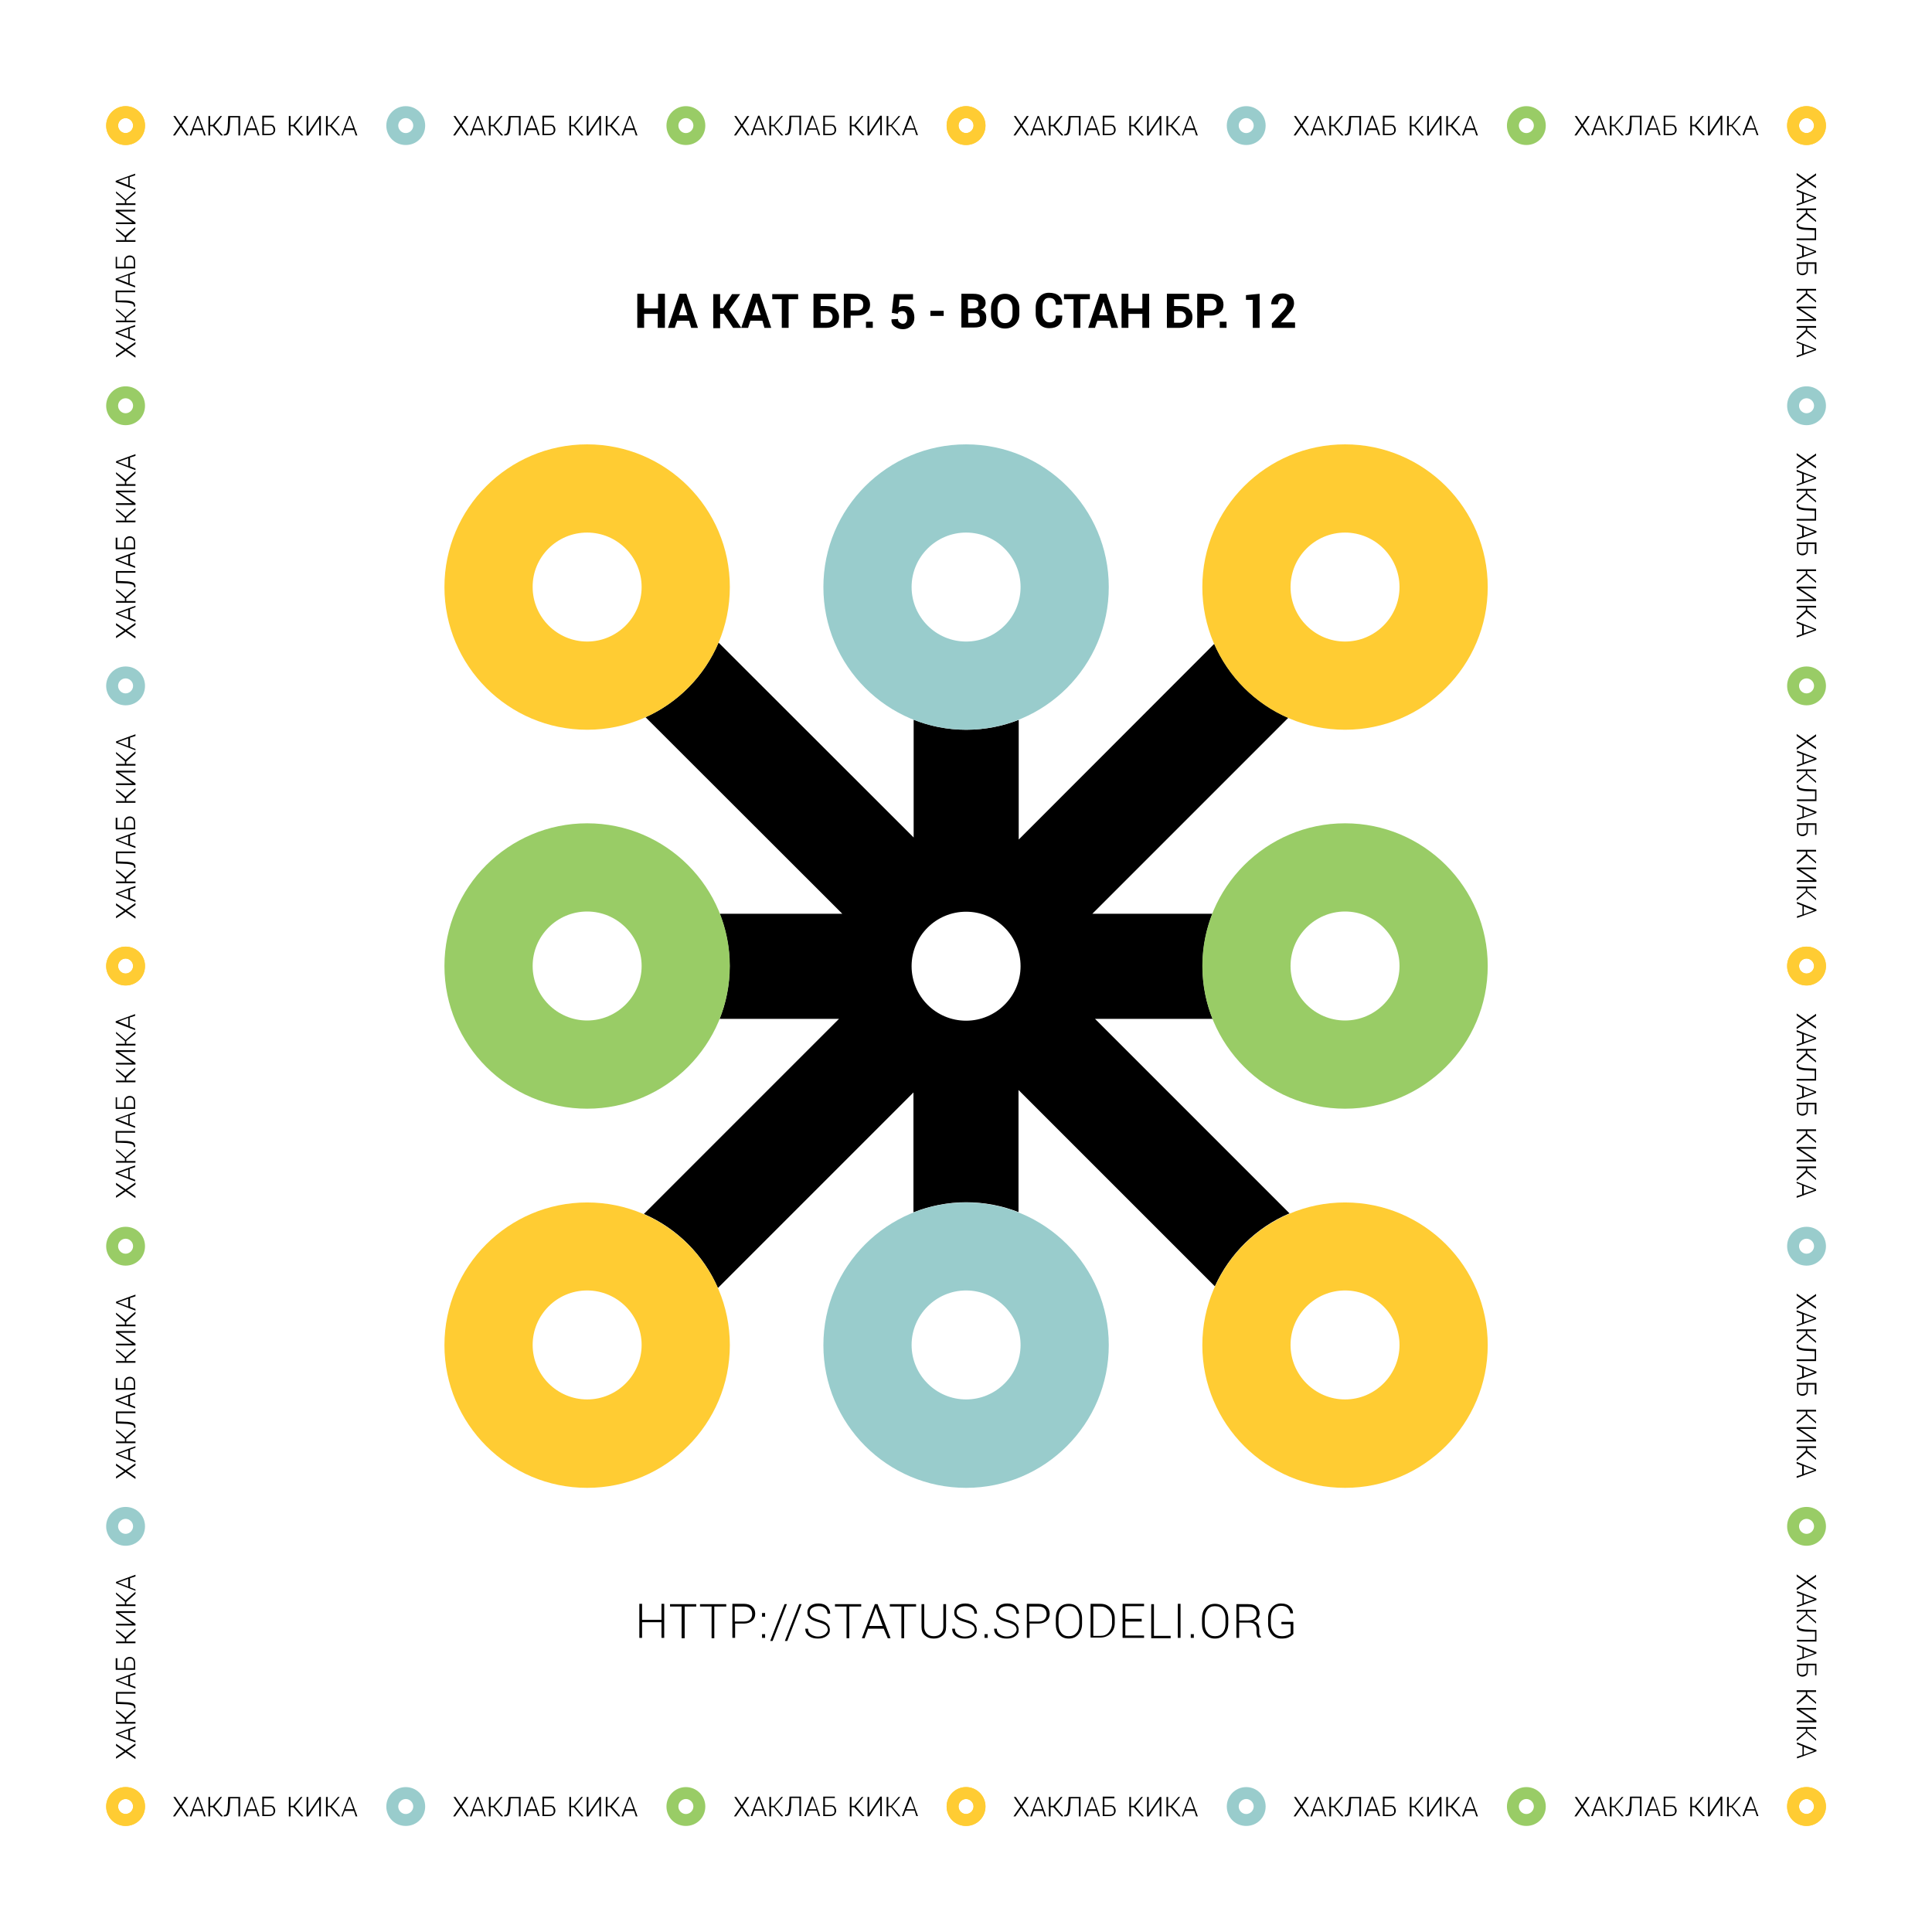
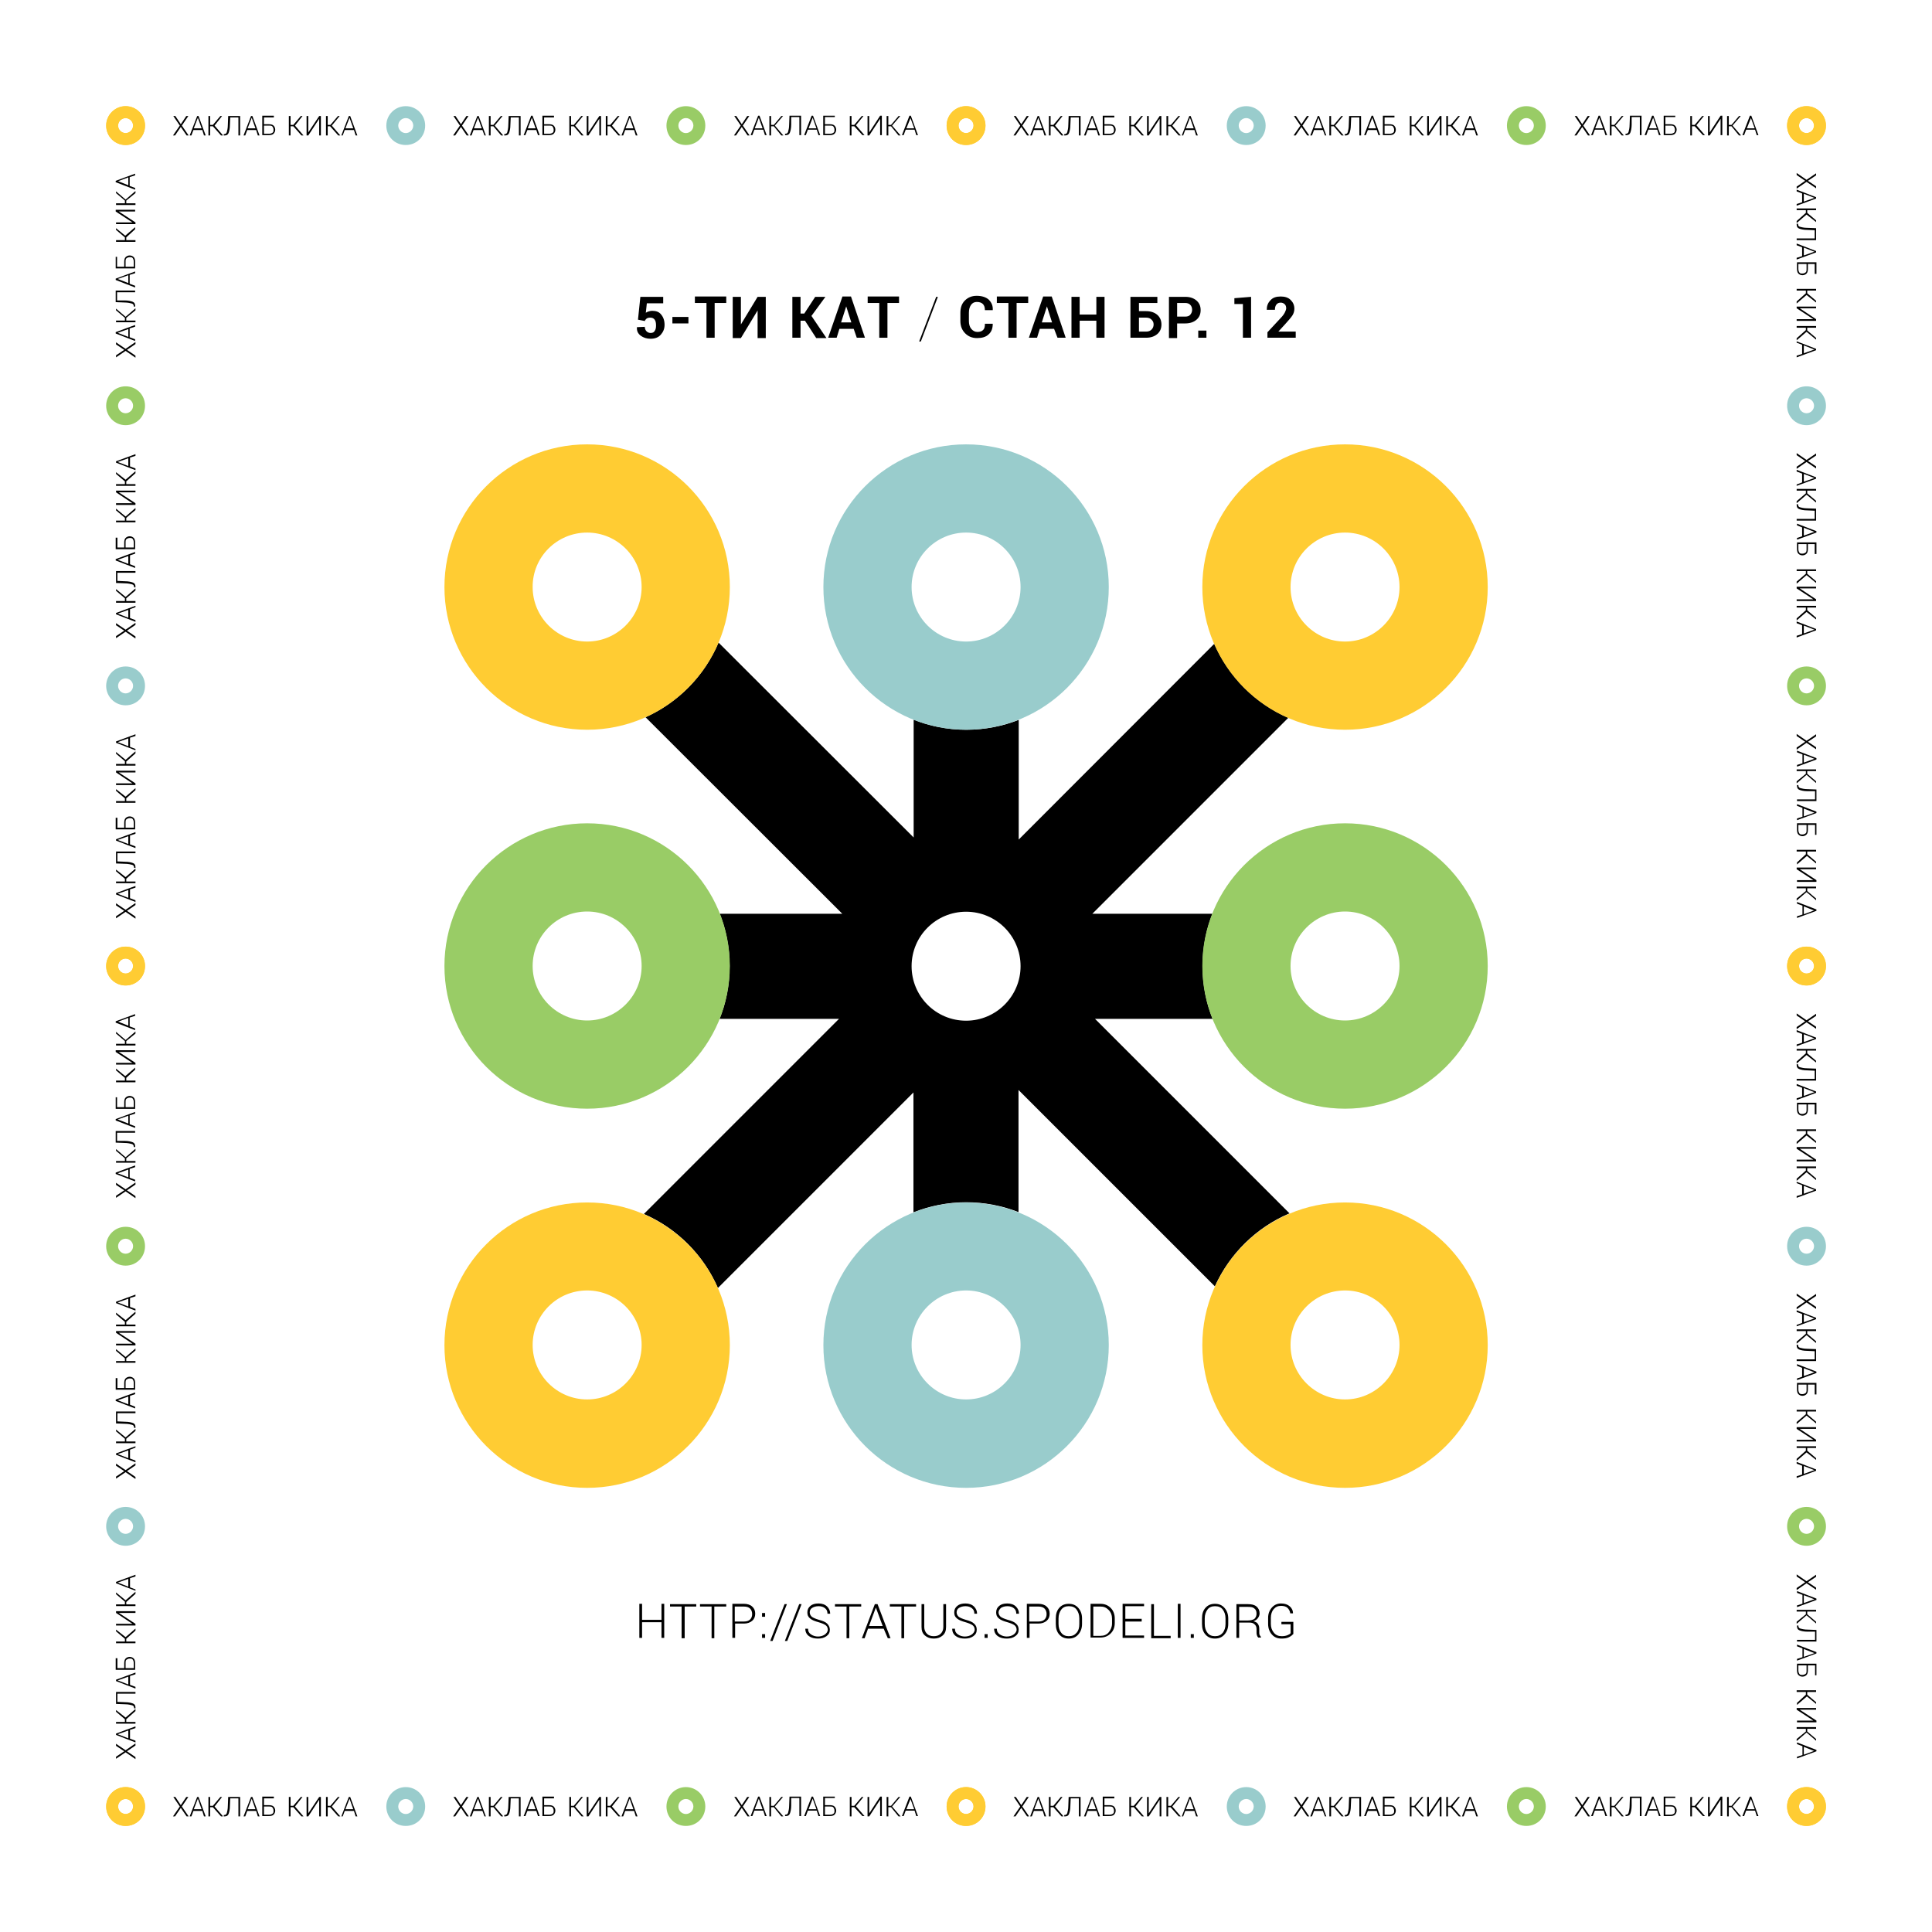
<svg xmlns="http://www.w3.org/2000/svg" xmlns:xlink="http://www.w3.org/1999/xlink" version="1.1" id="svg2" x="0" y="0" viewBox="0 0 566.9 566.9" xml:space="preserve">
  <style type="text/css">
	.st0{fill:#99CCCC;}
	.st1{fill:#99CC66;}
	.st2{fill:#FFCC33;}
	.st3{fill:none;}
</style>
  <symbol id="линија_23" viewBox="-129 -5.7 258 11.3">
    <g id="XMLID_11_">
      <path id="krug_50_" class="st0" d="M-41.1 2.2c1.2 0 2.2-1 2.2-2.2s-1-2.2-2.2-2.2 -2.2 1-2.2 2.2S-42.3 2.2-41.1 2.2M-41.1 5.7c-3.1 0-5.7-2.5-5.7-5.7s2.5-5.7 5.7-5.7 5.7 2.5 5.7 5.7S-38 5.7-41.1 5.7L-41.1 5.7z" />
      <path id="krug_49_" class="st1" d="M41.1 2.2c1.2 0 2.2-1 2.2-2.2s-1-2.2-2.2-2.2 -2.2 1-2.2 2.2S39.9 2.2 41.1 2.2M41.1 5.7c-3.1 0-5.7-2.5-5.7-5.7s2.5-5.7 5.7-5.7 5.7 2.5 5.7 5.7S44.2 5.7 41.1 5.7L41.1 5.7z" />
      <path id="krug_48_" class="st2" d="M-123.3 2.2c1.2 0 2.2-1 2.2-2.2s-1-2.2-2.2-2.2c-1.2 0-2.2 1-2.2 2.2S-124.5 2.2-123.3 2.2M-123.3 5.7c-3.1 0-5.7-2.5-5.7-5.7s2.5-5.7 5.7-5.7 5.7 2.5 5.7 5.7S-120.2 5.7-123.3 5.7L-123.3 5.7z" />
      <path id="krug_47_" class="st2" d="M123.3 2.2c1.2 0 2.2-1 2.2-2.2s-1-2.2-2.2-2.2 -2.2 1-2.2 2.2S122.1 2.2 123.3 2.2M123.3 5.7c-3.1 0-5.7-2.5-5.7-5.7s2.5-5.7 5.7-5.7S129-3.1 129 0 126.4 5.7 123.3 5.7L123.3 5.7z" />
      <path d="M-107.1 0.4l1.6 2.4h0.6l-1.9-2.8 2-2.9h-0.6l-1.7 2.5 -1.7-2.5h-0.6l2 2.9 -1.9 2.8h0.6L-107.1 0.4z" />
      <path d="M-100.8-1.3h-2.6l-0.6-1.6h-0.5l2.2 5.7h0.4l2.1-5.7h-0.5L-100.8-1.3zM-103.3-0.8h2.3l-1.1 3.1h0L-103.3-0.8z" />
      <path d="M-97.7-0.2h-0.8v-2.7h-0.5v5.7h0.5V0.2h0.8l2.2 2.6h0.5l0 0L-97.2 0l2.5-2.9 0 0h-0.6L-97.7-0.2z" />
      <path d="M-89.7 2.8v-5.7h-0.5v5.3h-2.4l-0.1-2.2c0-1.1-0.2-1.9-0.4-2.4s-0.6-0.7-1.2-0.7h-0.2v0.4h0.1c0.4 0 0.7 0.2 0.8 0.6s0.3 1.1 0.3 2.1l0.1 2.6H-89.7z" />
      <path d="M-85-1.3h-2.6l-0.6-1.6h-0.5l2.2 5.7h0.4l2.1-5.7h-0.5L-85-1.3zM-87.5-0.8h2.3l-1.1 3.1h0L-87.5-0.8z" />
      <path d="M-79.7 2.4h-3V0.4h1.4c0.6 0 1.1-0.1 1.4-0.4s0.5-0.7 0.5-1.2c0-0.5-0.2-0.9-0.5-1.2s-0.8-0.4-1.4-0.4h-1.9v5.7h3.4V2.4zM-82.7 0v-2.4h1.4c0.5 0 0.8 0.1 1.1 0.3s0.3 0.5 0.3 0.9c0 0.3-0.1 0.6-0.3 0.9S-80.8 0-81.3 0H-82.7z" />
      <path d="M-74.1-0.2h-0.8v-2.7h-0.5v5.7h0.5V0.2h0.8l2.2 2.6h0.5l0 0L-73.6 0l2.5-2.9 0 0h-0.6L-74.1-0.2z" />
      <path d="M-66.5 2.8h0.5v-5.7h-0.5V2l0 0 -3.2-4.9h-0.5v5.7h0.5V-2l0 0L-66.5 2.8z" />
      <path d="M-63.3-0.2H-64v-2.7h-0.5v5.7h0.5V0.2h0.8l2.2 2.6h0.5l0 0L-62.8 0l2.5-2.9 0 0h-0.6L-63.3-0.2z" />
      <path d="M-56.3-1.3H-59l-0.6-1.6H-60l2.2 5.7h0.4l2.1-5.7h-0.5L-56.3-1.3zM-58.8-0.8h2.3l-1.1 3.1h0L-58.8-0.8z" />
      <path d="M-24.9 0.4l1.6 2.4h0.6L-24.6 0l2-2.9h-0.6l-1.7 2.5 -1.7-2.5h-0.6l2 2.9 -1.9 2.8h0.6L-24.9 0.4z" />
      <path d="M-18.6-1.3h-2.6l-0.6-1.6h-0.5l2.2 5.7h0.4l2.1-5.7H-18L-18.6-1.3zM-21.1-0.8h2.3l-1.1 3.1h0L-21.1-0.8z" />
      <path d="M-15.4-0.2h-0.8v-2.7h-0.5v5.7h0.5V0.2h0.8l2.2 2.6h0.5l0 0L-15 0l2.5-2.9 0 0h-0.6L-15.4-0.2z" />
      <path d="M-7.4 2.8v-5.7h-0.5v5.3h-2.4l-0.1-2.2c0-1.1-0.2-1.9-0.4-2.4s-0.6-0.7-1.2-0.7h-0.2v0.4h0.1c0.4 0 0.7 0.2 0.8 0.6s0.3 1.1 0.3 2.1l0.1 2.6H-7.4z" />
      <path d="M-2.8-1.3h-2.6L-6-2.8h-0.5l2.2 5.7h0.4l2.1-5.7h-0.5L-2.8-1.3zM-5.3-0.8H-3l-1.1 3.1h0L-5.3-0.8z" />
      <path d="M2.5 2.4h-3V0.4h1.4c0.6 0 1.1-0.1 1.4-0.4s0.5-0.7 0.5-1.2c0-0.5-0.2-0.9-0.5-1.2S1.5-2.8 0.9-2.8h-1.9v5.7h3.4V2.4zM-0.5 0v-2.4h1.4c0.5 0 0.8 0.1 1.1 0.3s0.3 0.5 0.3 0.9c0 0.3-0.1 0.6-0.3 0.9S1.4 0 0.9 0H-0.5z" />
      <path d="M8.2-0.2H7.4v-2.7H6.9v5.7h0.5V0.2h0.8l2.2 2.6h0.5l0 0L8.6 0l2.5-2.9 0 0h-0.6L8.2-0.2z" />
      <path d="M15.7 2.8h0.5v-5.7h-0.5V2l0 0 -3.2-4.9H12v5.7h0.5V-2l0 0L15.7 2.8z" />
      <path d="M18.9-0.2h-0.8v-2.7h-0.5v5.7h0.5V0.2h0.8l2.2 2.6h0.5l0 0L19.4 0l2.5-2.9 0 0h-0.6L18.9-0.2z" />
      <path d="M25.9-1.3h-2.6l-0.6-1.6h-0.5l2.2 5.7h0.4l2.1-5.7h-0.5L25.9-1.3zM23.4-0.8h2.3l-1.1 3.1h0L23.4-0.8z" />
      <path d="M57.5 0.4l1.6 2.4h0.6L57.8 0l2-2.9h-0.6l-1.7 2.5 -1.7-2.5h-0.6l2 2.9 -1.9 2.8h0.6L57.5 0.4z" />
      <path d="M63.8-1.2h-2.6l-0.6-1.6h-0.5l2.2 5.7h0.4l2.1-5.7h-0.5L63.8-1.2zM61.3-0.8h2.3l-1.1 3.1h0L61.3-0.8z" />
      <path d="M66.9-0.2h-0.8v-2.7h-0.5v5.7h0.5V0.2h0.8l2.2 2.6h0.5l0 0 -2.4-2.8 2.5-2.9 0 0h-0.6L66.9-0.2z" />
      <path d="M74.9 2.9v-5.7h-0.5v5.3H72L72 0.3c0-1.1-0.2-1.9-0.4-2.4s-0.6-0.7-1.2-0.7h-0.2v0.4h0.1c0.4 0 0.7 0.2 0.8 0.6s0.3 1.1 0.3 2.1l0.1 2.6H74.9z" />
      <path d="M79.5-1.2h-2.6l-0.6-1.6h-0.5L78 2.9h0.4l2.1-5.7h-0.5L79.5-1.2zM77.1-0.8h2.3l-1.1 3.1h0L77.1-0.8z" />
      <path d="M84.9 2.5h-3V0.4h1.4c0.6 0 1.1-0.1 1.4-0.4s0.5-0.7 0.5-1.2c0-0.5-0.2-0.9-0.5-1.2s-0.8-0.4-1.4-0.4h-1.9v5.7h3.4V2.5zM81.9 0v-2.4h1.4c0.5 0 0.8 0.1 1.1 0.3s0.3 0.5 0.3 0.9c0 0.3-0.1 0.6-0.3 0.9S83.8 0 83.3 0H81.9z" />
      <path d="M90.5-0.2h-0.8v-2.7h-0.5v5.7h0.5V0.2h0.8l2.2 2.6h0.5l0 0L91 0.1l2.5-2.9 0 0h-0.6L90.5-0.2z" />
      <path d="M98.1 2.9h0.5v-5.7h-0.5V2l0 0 -3.2-4.9h-0.5v5.7h0.5V-2l0 0L98.1 2.9z" />
      <path d="M101.3-0.2h-0.8v-2.7h-0.5v5.7h0.5V0.2h0.8l2.2 2.6h0.5l0 0 -2.4-2.8 2.5-2.9 0 0h-0.6L101.3-0.2z" />
      <path d="M108.2-1.2h-2.6l-0.6-1.6h-0.5l2.2 5.7h0.4l2.1-5.7h-0.5L108.2-1.2zM105.8-0.8h2.3L107 2.2h0L105.8-0.8z" />
    </g>
  </symbol>
  <rect class="st3" width="566.9" height="566.9" />
  <g id="layer1" transform="translate(0,-343.7008)">
    <g id="Logo" transform="matrix(0.6033249,0,0,0.6033249,92.58242,437.2244)">
      <g id="simbol_3_">
        <path id="linii" d="M379.1 340.5h57.2c-3.2-8-4.9-16.6-4.9-25.7 0-9 1.7-17.5 4.8-25.4h-58.4l95.3-95.3c-16.1-7-29-19.9-36-36l-95.1 95.2v-58.2c-7.9 3.1-16.5 4.8-25.5 4.8 -9 0-17.7-1.7-25.6-4.9v57.3L196 157.5c-6.8 16.1-19.5 29.1-35.5 36.3l95.7 95.6h-59.6c3.1 7.9 4.8 16.4 4.8 25.4 0 9.1-1.7 17.8-4.9 25.7h58.1l-94.9 94.9c16.1 7 29 19.9 36 36l95.1-95.1v58.3c7.9-3.1 16.6-4.9 25.6-4.9 9 0 17.6 1.7 25.5 4.8v-59.4l95.5 95.5c7.2-15.9 20.2-28.7 36.3-35.5L379.1 340.5zM316.4 341.4c-14.7 0-26.5-11.9-26.5-26.5 0-14.7 11.9-26.5 26.5-26.5 14.7 0 26.5 11.9 26.5 26.5C342.9 329.5 331 341.4 316.4 341.4z" />
        <path id="krug" class="st2" d="M132.1 104c14.6 0 26.5 11.9 26.5 26.5 0 14.6-11.9 26.5-26.5 26.5 -14.6 0-26.5-11.9-26.5-26.5C105.5 115.9 117.4 104 132.1 104M132.1 61.1c-38.3 0-69.4 31.1-69.4 69.4s31.1 69.4 69.4 69.4 69.4-31.1 69.4-69.4S170.4 61.1 132.1 61.1L132.1 61.1z" />
        <path id="krug_1_" class="st1" d="M132.1 288.3c14.6 0 26.5 11.9 26.5 26.5s-11.9 26.5-26.5 26.5c-14.6 0-26.5-11.9-26.5-26.5S117.4 288.3 132.1 288.3M132.1 245.4c-38.3 0-69.4 31.1-69.4 69.4s31.1 69.4 69.4 69.4 69.4-31.1 69.4-69.4S170.4 245.4 132.1 245.4L132.1 245.4z" />
        <path id="krug_2_" class="st1" d="M500.7 288.3c14.6 0 26.5 11.9 26.5 26.5s-11.9 26.5-26.5 26.5 -26.5-11.9-26.5-26.5S486.1 288.3 500.7 288.3M500.7 245.4c-38.3 0-69.4 31.1-69.4 69.4s31.1 69.4 69.4 69.4 69.4-31.1 69.4-69.4S539 245.4 500.7 245.4L500.7 245.4z" />
        <path id="krug_3_" class="st2" d="M132.1 472.6c14.6 0 26.5 11.9 26.5 26.5s-11.9 26.5-26.5 26.5c-14.6 0-26.5-11.9-26.5-26.5S117.4 472.6 132.1 472.6M132.1 429.8c-38.3 0-69.4 31.1-69.4 69.4s31.1 69.4 69.4 69.4 69.4-31.1 69.4-69.4S170.4 429.8 132.1 429.8L132.1 429.8z" />
        <path id="krug_4_" class="st0" d="M316.4 472.6c14.6 0 26.5 11.9 26.5 26.5s-11.9 26.5-26.5 26.5 -26.5-11.9-26.5-26.5S301.8 472.6 316.4 472.6M316.4 429.8c-38.3 0-69.4 31.1-69.4 69.4s31.1 69.4 69.4 69.4 69.4-31.1 69.4-69.4S354.7 429.8 316.4 429.8L316.4 429.8 316.4 429.8z" />
        <path id="krug_5_" class="st2" d="M500.7 472.6c14.6 0 26.5 11.9 26.5 26.5s-11.9 26.5-26.5 26.5 -26.5-11.9-26.5-26.5S486.1 472.6 500.7 472.6M500.7 429.8c-38.3 0-69.4 31.1-69.4 69.4s31.1 69.4 69.4 69.4 69.4-31.1 69.4-69.4S539 429.8 500.7 429.8L500.7 429.8z" />
        <path id="krug_6_" class="st0" d="M316.4 104c14.6 0 26.5 11.9 26.5 26.5 0 14.6-11.9 26.5-26.5 26.5s-26.5-11.9-26.5-26.5C289.9 115.9 301.8 104 316.4 104M316.4 61.1c-38.3 0-69.4 31.1-69.4 69.4s31.1 69.4 69.4 69.4 69.4-31.1 69.4-69.4S354.7 61.1 316.4 61.1L316.4 61.1 316.4 61.1z" />
        <path id="krug_7_" class="st2" d="M500.7 104c14.6 0 26.5 11.9 26.5 26.5 0 14.6-11.9 26.5-26.5 26.5s-26.5-11.9-26.5-26.5C474.2 115.9 486.1 104 500.7 104M500.7 61.1c-38.3 0-69.4 31.1-69.4 69.4s31.1 69.4 69.4 69.4 69.4-31.1 69.4-69.4S539 61.1 500.7 61.1L500.7 61.1z" />
      </g>
    </g>
  </g>
  <use xlink:href="#линија_23" width="258" height="11.3" x="-129" y="-5.7" transform="matrix(1 0 0 -1 160.1575 36.8504)" />
  <use xlink:href="#линија_23" width="258" height="11.3" x="-129" y="-5.7" transform="matrix(0 -1 -1 0 36.8504 160.1575)" />
  <use xlink:href="#линија_23" width="258" height="11.3" x="-129" y="-5.7" transform="matrix(0 -1 -1 0 36.8504 406.7716)" />
  <use xlink:href="#линија_23" width="258" height="11.3" x="-129" y="-5.7" transform="matrix(1 0 0 -1 406.7717 36.8504)" />
  <use xlink:href="#линија_23" width="258" height="11.3" x="-129" y="-5.7" transform="matrix(0 1 1 0 530.0878 160.1575)" />
  <use xlink:href="#линија_23" width="258" height="11.3" x="-129" y="-5.7" transform="matrix(0 1 1 0 530.0878 406.7716)" />
  <use xlink:href="#линија_23" width="258" height="11.3" x="-129" y="-5.7" transform="matrix(1 0 0 -1 160.1575 530.0787)" />
  <use xlink:href="#линија_23" width="258" height="11.3" x="-129" y="-5.7" transform="matrix(1 0 0 -1 406.7717 530.0787)" />
-   <path d="M195 96.2h-2v-4.1H189v4.1h-2v-10h2v4.3h4.1v-4.3h2V96.2z" />
-   <path d="M202.2 94.1h-3.5l-0.7 2.1h-2l3.4-10h2l3.4 10h-2L202.2 94.1zM199.2 92.5h2.5l-1.2-3.9h0L199.2 92.5z" />
-   <path d="M212.4 92.1h-1.1v4.2h-2v-10h2v4.1h0.9l2.6-4.1h2.4l-3.3 4.6 3.6 5.3h-2.4L212.4 92.1z" />
-   <path d="M223.7 94.1h-3.5l-0.7 2.1h-2l3.4-10h2l3.4 10h-2L223.7 94.1zM220.7 92.5h2.5l-1.2-3.9h0L220.7 92.5z" />
-   <path d="M234.2 87.8h-2.8v8.4h-2v-8.4h-2.8v-1.5h7.6V87.8z" />
-   <path d="M245.2 87.8h-4.4v2h1.7c1.1 0 2.1 0.3 2.7 0.9s1 1.4 1 2.3c0 1-0.3 1.7-1 2.3s-1.6 0.9-2.7 0.9h-3.8v-10h6.5V87.8zM240.8 91.3v3.4h1.7c0.6 0 1-0.2 1.3-0.5s0.5-0.7 0.5-1.2c0-0.5-0.2-0.9-0.5-1.2s-0.7-0.5-1.3-0.5H240.8z" />
-   <path d="M249.6 92.6v3.6h-2v-10h4c1.1 0 2 0.3 2.7 0.9s1 1.4 1 2.3 -0.3 1.7-1 2.3 -1.6 0.9-2.7 0.9H249.6zM249.6 91.1h2c0.6 0 1-0.2 1.3-0.5s0.4-0.7 0.4-1.2c0-0.5-0.1-0.9-0.4-1.2s-0.7-0.5-1.3-0.5h-2V91.1z" />
-   <path d="M256.1 96.2h-2v-1.8h2V96.2z" />
-   <path d="M261.7 91.8l0.6-5.5h5.6v1.6h-3.9l-0.3 2.3c0.2-0.1 0.4-0.2 0.7-0.3s0.5-0.1 0.9-0.1c1 0 1.7 0.3 2.2 0.9s0.8 1.4 0.8 2.5c0 1-0.3 1.8-0.9 2.4s-1.4 1-2.5 1c-0.9 0-1.7-0.3-2.4-0.8 -0.7-0.5-1-1.2-0.9-2.1l0 0 1.9-0.1c0 0.4 0.1 0.8 0.4 1s0.6 0.4 1 0.4c0.5 0 0.8-0.2 1-0.5 0.2-0.3 0.3-0.8 0.3-1.3 0-0.6-0.1-1-0.4-1.4s-0.6-0.5-1.1-0.5c-0.4 0-0.7 0.1-0.9 0.2s-0.3 0.3-0.4 0.6L261.7 91.8z" />
-   <path d="M276.9 92.7H273v-1.5h3.9V92.7z" />
-   <path d="M282.1 96.2v-10h3.4c1.2 0 2.1 0.2 2.7 0.7s1 1.1 1 2c0 0.5-0.1 0.9-0.4 1.2 -0.2 0.4-0.6 0.6-1.1 0.8 0.6 0.1 1 0.4 1.3 0.8 0.3 0.4 0.4 0.9 0.4 1.5 0 1-0.3 1.7-0.9 2.2s-1.5 0.7-2.7 0.7H282.1zM284.1 90.5h1.4c0.5 0 0.9-0.1 1.2-0.3s0.4-0.5 0.4-1c0-0.5-0.1-0.8-0.4-1 -0.3-0.2-0.7-0.3-1.3-0.3h-1.4V90.5zM284.1 91.8v2.9h1.8c0.5 0 0.9-0.1 1.2-0.3 0.3-0.2 0.4-0.6 0.4-1 0-0.5-0.1-0.9-0.4-1.1 -0.2-0.3-0.6-0.4-1.1-0.4H284.1z" />
-   <path d="M299.1 92.2c0 1.2-0.4 2.2-1.2 3s-1.8 1.2-3 1.2c-1.2 0-2.2-0.4-3-1.2s-1.1-1.8-1.1-3v-1.8c0-1.2 0.4-2.2 1.1-3 0.8-0.8 1.8-1.2 3-1.2 1.2 0 2.2 0.4 3 1.2 0.8 0.8 1.2 1.8 1.2 3V92.2zM297.1 90.4c0-0.8-0.2-1.4-0.6-1.9 -0.4-0.5-0.9-0.7-1.6-0.7 -0.7 0-1.2 0.2-1.6 0.7 -0.4 0.5-0.6 1.1-0.6 1.9v1.8c0 0.8 0.2 1.4 0.6 1.9 0.4 0.5 0.9 0.7 1.6 0.7 0.7 0 1.2-0.2 1.6-0.7 0.4-0.5 0.6-1.1 0.6-1.9V90.4z" />
-   <path d="M311.7 92.8L311.7 92.8c0 1.1-0.3 2-1 2.6 -0.7 0.6-1.6 0.9-2.8 0.9 -1.2 0-2.2-0.4-2.9-1.2 -0.7-0.8-1.1-1.8-1.1-3v-2c0-1.2 0.4-2.2 1.1-3 0.7-0.8 1.7-1.2 2.8-1.2 1.2 0 2.2 0.3 2.9 0.9 0.7 0.6 1 1.5 1 2.6l0 0h-1.9c0-0.7-0.2-1.2-0.5-1.5s-0.8-0.5-1.5-0.5c-0.6 0-1.1 0.2-1.4 0.7 -0.4 0.5-0.5 1.1-0.5 1.9v2c0 0.8 0.2 1.4 0.6 1.9 0.4 0.5 0.9 0.7 1.5 0.7 0.6 0 1.1-0.2 1.4-0.5 0.3-0.3 0.4-0.8 0.4-1.5H311.7z" />
-   <path d="M319.8 87.8h-2.8v8.4h-2v-8.4h-2.8v-1.5h7.6V87.8z" />
-   <path d="M325.5 94.1H322l-0.7 2.1h-2l3.4-10h2l3.4 10h-2L325.5 94.1zM322.5 92.5h2.5l-1.2-3.9h0L322.5 92.5z" />
-   <path d="M337.2 96.2h-2v-4.1h-4.1v4.1h-2v-10h2v4.3h4.1v-4.3h2V96.2z" />
-   <path d="M348.9 87.8h-4.4v2h1.7c1.1 0 2.1 0.3 2.7 0.9 0.7 0.6 1 1.4 1 2.3 0 1-0.3 1.7-1 2.3s-1.6 0.9-2.7 0.9h-3.8v-10h6.5V87.8zM344.5 91.3v3.4h1.7c0.6 0 1-0.2 1.3-0.5 0.3-0.3 0.5-0.7 0.5-1.2 0-0.5-0.2-0.9-0.5-1.2 -0.3-0.3-0.7-0.5-1.3-0.5H344.5z" />
-   <path d="M353.3 92.6v3.6h-2v-10h4c1.1 0 2 0.3 2.7 0.9s1 1.4 1 2.3 -0.3 1.7-1 2.3 -1.6 0.9-2.7 0.9H353.3zM353.3 91.1h2c0.6 0 1-0.2 1.3-0.5s0.4-0.7 0.4-1.2c0-0.5-0.1-0.9-0.4-1.2 -0.3-0.3-0.7-0.5-1.3-0.5h-2V91.1z" />
-   <path d="M359.9 96.2h-2v-1.8h2V96.2z" />
-   <path d="M369.6 96.2h-2V88h-2v-1.4l4-0.4V96.2z" />
-   <path d="M380 96.2h-6.8v-1.3l3.2-3.5c0.5-0.5 0.8-1 1-1.4 0.2-0.4 0.3-0.7 0.3-1 0-0.4-0.1-0.8-0.3-1s-0.5-0.4-1-0.4c-0.5 0-0.8 0.2-1 0.5s-0.4 0.7-0.4 1.2H373l0 0c0-0.9 0.3-1.7 0.9-2.3 0.6-0.6 1.4-0.9 2.5-0.9 1 0 1.8 0.3 2.4 0.8 0.6 0.5 0.9 1.2 0.9 2.1 0 0.6-0.2 1.2-0.5 1.7 -0.3 0.5-0.9 1.2-1.6 2l-1.8 1.9 0 0h4.2V96.2z" />
  <path d="M194.9 480.6h-0.8v-4.6h-5.7v4.6h-0.8v-10h0.8v4.7h5.7v-4.7h0.8V480.6z" />
  <path d="M204.3 471.4h-3.4v9.3H200v-9.3h-3.4v-0.7h7.7V471.4z" />
  <path d="M213 471.4h-3.4v9.3h-0.8v-9.3h-3.4v-0.7h7.7V471.4z" />
  <path d="M215.7 476.5v4.1h-0.8v-10h3.4c1 0 1.9 0.3 2.4 0.8 0.6 0.5 0.9 1.2 0.9 2.1 0 0.9-0.3 1.6-0.9 2.1s-1.4 0.8-2.4 0.8H215.7zM215.7 475.8h2.6c0.8 0 1.4-0.2 1.8-0.6 0.4-0.4 0.6-0.9 0.6-1.6 0-0.6-0.2-1.2-0.6-1.6 -0.4-0.4-1-0.6-1.9-0.6h-2.6V475.8z" />
  <path d="M224.5 474.4h-0.9v-1.1h0.9V474.4zM224.5 480.6h-0.9v-1.1h0.9V480.6z" />
  <path d="M226.7 481.5H226l4.2-10.8h0.7L226.7 481.5z" />
  <path d="M231 481.5h-0.7l4.2-10.8h0.7L231 481.5z" />
  <path d="M242.9 478.2c0-0.5-0.2-1-0.6-1.3s-1.1-0.6-2.1-0.9c-1.1-0.3-1.9-0.6-2.5-1.1s-0.8-1-0.8-1.8c0-0.8 0.3-1.4 0.9-1.9s1.4-0.7 2.4-0.7c1 0 1.9 0.3 2.5 0.9s0.9 1.3 0.9 2.1l0 0h-0.8c0-0.7-0.2-1.2-0.7-1.6s-1.1-0.6-1.9-0.6c-0.8 0-1.4 0.2-1.9 0.5s-0.7 0.8-0.7 1.3c0 0.5 0.2 0.9 0.6 1.3 0.4 0.3 1.1 0.6 2.1 0.9 1.1 0.3 1.9 0.6 2.4 1.1s0.8 1.1 0.8 1.8c0 0.8-0.3 1.4-1 1.9s-1.5 0.7-2.5 0.7c-1 0-1.9-0.2-2.6-0.7 -0.7-0.5-1.1-1.2-1.1-2.2l0 0h0.8c0 0.8 0.3 1.3 0.9 1.7 0.6 0.4 1.3 0.6 2 0.6 0.8 0 1.4-0.2 1.9-0.5S242.9 478.8 242.9 478.2z" />
  <path d="M252.6 471.4h-3.4v9.3h-0.8v-9.3h-3.4v-0.7h7.7V471.4z" />
  <path d="M259.3 477.9h-4.6l-1 2.8h-0.8l3.8-10h0.8l3.8 10h-0.8L259.3 477.9zM255 477.1h4l-2-5.4h0L255 477.1z" />
  <path d="M268.7 471.4h-3.4v9.3h-0.8v-9.3h-3.4v-0.7h7.7V471.4z" />
  <path d="M277.6 470.7v6.7c0 1.1-0.3 1.9-1 2.5s-1.5 0.9-2.6 0.9c-1.1 0-1.9-0.3-2.6-0.9 -0.7-0.6-1-1.4-1-2.5v-6.7h0.8v6.7c0 0.8 0.3 1.5 0.8 2s1.2 0.7 2 0.7c0.8 0 1.5-0.2 2-0.7s0.8-1.1 0.8-2v-6.7H277.6z" />
  <path d="M286 478.2c0-0.5-0.2-1-0.6-1.3 -0.4-0.3-1.1-0.6-2.1-0.9 -1.1-0.3-1.9-0.6-2.5-1.1s-0.8-1-0.8-1.8c0-0.8 0.3-1.4 0.9-1.9s1.4-0.7 2.4-0.7c1 0 1.9 0.3 2.5 0.9s0.9 1.3 0.9 2.1l0 0h-0.8c0-0.7-0.2-1.2-0.7-1.6s-1.1-0.6-1.9-0.6c-0.8 0-1.4 0.2-1.9 0.5s-0.7 0.8-0.7 1.3c0 0.5 0.2 0.9 0.6 1.3 0.4 0.3 1.1 0.6 2.1 0.9 1.1 0.3 1.9 0.6 2.4 1.1 0.6 0.5 0.8 1.1 0.8 1.8 0 0.8-0.3 1.4-1 1.9s-1.5 0.7-2.5 0.7c-1 0-1.9-0.2-2.6-0.7 -0.7-0.5-1.1-1.2-1.1-2.2l0 0h0.8c0 0.8 0.3 1.3 0.9 1.7 0.6 0.4 1.3 0.6 2 0.6 0.8 0 1.4-0.2 1.9-0.5S286 478.8 286 478.2z" />
  <path d="M289.8 480.6h-0.9v-1.1h0.9V480.6z" />
  <path d="M298.3 478.2c0-0.5-0.2-1-0.6-1.3 -0.4-0.3-1.1-0.6-2.1-0.9 -1.1-0.3-1.9-0.6-2.5-1.1s-0.8-1-0.8-1.8c0-0.8 0.3-1.4 0.9-1.9 0.6-0.5 1.4-0.7 2.4-0.7 1 0 1.9 0.3 2.5 0.9s0.9 1.3 0.9 2.1l0 0h-0.8c0-0.7-0.2-1.2-0.7-1.6s-1.1-0.6-1.9-0.6c-0.8 0-1.4 0.2-1.9 0.5 -0.4 0.4-0.7 0.8-0.7 1.3 0 0.5 0.2 0.9 0.6 1.3 0.4 0.3 1.1 0.6 2.1 0.9 1.1 0.3 1.9 0.6 2.4 1.1 0.6 0.5 0.8 1.1 0.8 1.8 0 0.8-0.3 1.4-1 1.9s-1.5 0.7-2.5 0.7c-1 0-1.9-0.2-2.6-0.7 -0.7-0.5-1.1-1.2-1.1-2.2l0 0h0.8c0 0.8 0.3 1.3 0.9 1.7 0.6 0.4 1.3 0.6 2 0.6 0.8 0 1.4-0.2 1.9-0.5S298.3 478.8 298.3 478.2z" />
  <path d="M302.1 476.5v4.1h-0.8v-10h3.4c1 0 1.9 0.3 2.4 0.8 0.6 0.5 0.9 1.2 0.9 2.1 0 0.9-0.3 1.6-0.9 2.1 -0.6 0.5-1.4 0.8-2.4 0.8H302.1zM302.1 475.8h2.6c0.8 0 1.4-0.2 1.8-0.6 0.4-0.4 0.6-0.9 0.6-1.6 0-0.6-0.2-1.2-0.6-1.6 -0.4-0.4-1-0.6-1.9-0.6h-2.6V475.8z" />
  <path d="M317.5 476.5c0 1.3-0.4 2.3-1.1 3.1s-1.6 1.2-2.8 1.2c-1.2 0-2.1-0.4-2.8-1.2 -0.7-0.8-1-1.8-1-3.1v-1.6c0-1.3 0.3-2.3 1-3.1 0.7-0.8 1.6-1.2 2.8-1.2 1.2 0 2.1 0.4 2.8 1.2 0.7 0.8 1.1 1.8 1.1 3.1V476.5zM316.7 474.9c0-1.1-0.3-1.9-0.8-2.6 -0.5-0.7-1.3-1-2.3-1 -0.9 0-1.7 0.3-2.2 1 -0.5 0.7-0.8 1.5-0.8 2.6v1.6c0 1.1 0.3 2 0.8 2.6 0.5 0.7 1.3 1 2.2 1 1 0 1.7-0.3 2.3-1s0.8-1.5 0.8-2.6V474.9z" />
  <path d="M320 480.6v-10h2.9c1.2 0 2.2 0.4 3 1.2s1.2 1.9 1.2 3.1v1.3c0 1.3-0.4 2.3-1.2 3.1s-1.8 1.2-3 1.2H320zM320.8 471.4v8.6h2.1c1 0 1.8-0.3 2.4-1 0.6-0.7 1-1.6 1-2.6V475c0-1-0.3-1.9-1-2.6s-1.4-1-2.4-1H320.8z" />
  <path d="M335 475.8h-4.8v4.1h5.5v0.7h-6.3v-10h6.3v0.7h-5.5v3.7h4.8V475.8z" />
  <path d="M338.6 480h4.9v0.7h-5.7v-10h0.8V480z" />
  <path d="M346.4 480.6h-0.8v-10h0.8V480.6z" />
  <path d="M350.3 480.6h-0.9v-1.1h0.9V480.6z" />
  <path d="M360.4 476.5c0 1.3-0.4 2.3-1.1 3.1 -0.7 0.8-1.6 1.2-2.8 1.2 -1.2 0-2.1-0.4-2.8-1.2 -0.7-0.8-1-1.8-1-3.1v-1.6c0-1.3 0.3-2.3 1-3.1s1.6-1.2 2.8-1.2c1.2 0 2.1 0.4 2.8 1.2s1.1 1.8 1.1 3.1V476.5zM359.6 474.9c0-1.1-0.3-1.9-0.8-2.6 -0.5-0.7-1.3-1-2.3-1 -0.9 0-1.7 0.3-2.2 1s-0.8 1.5-0.8 2.6v1.6c0 1.1 0.3 2 0.8 2.6 0.5 0.7 1.3 1 2.2 1 1 0 1.7-0.3 2.3-1 0.5-0.7 0.8-1.5 0.8-2.6V474.9z" />
  <path d="M363.6 476.1v4.5h-0.8v-9.9h3.4c1.1 0 1.9 0.2 2.5 0.7 0.6 0.5 0.9 1.2 0.9 2 0 0.5-0.2 1-0.5 1.4 -0.3 0.4-0.7 0.7-1.3 0.9 0.6 0.2 1.1 0.4 1.3 0.8 0.3 0.4 0.4 0.9 0.4 1.5v0.9c0 0.3 0 0.6 0.1 0.8s0.2 0.4 0.4 0.6v0.2h-0.8c-0.2-0.2-0.3-0.4-0.4-0.7s-0.1-0.6-0.1-0.9v-0.9c0-0.6-0.2-1.1-0.6-1.4 -0.4-0.4-0.9-0.5-1.7-0.5H363.6zM363.6 475.5h2.5c0.9 0 1.6-0.2 2-0.5 0.4-0.4 0.6-0.9 0.6-1.5 0-0.7-0.2-1.2-0.6-1.5 -0.4-0.4-1-0.5-1.9-0.5h-2.6V475.5z" />
  <path d="M379.4 479.5c-0.2 0.3-0.6 0.6-1.2 0.9 -0.6 0.3-1.3 0.4-2.2 0.4 -1.2 0-2.1-0.4-2.8-1.2 -0.7-0.8-1.1-1.8-1.1-3.1v-1.8c0-1.2 0.4-2.2 1.1-3 0.7-0.8 1.6-1.2 2.7-1.2 1.1 0 1.9 0.3 2.5 0.8 0.6 0.5 1 1.2 1 2.1l0 0h-0.8c-0.1-0.7-0.4-1.2-0.8-1.6 -0.4-0.4-1.1-0.6-1.9-0.6 -0.9 0-1.6 0.3-2.2 1 -0.5 0.6-0.8 1.5-0.8 2.5v1.8c0 1 0.3 1.9 0.9 2.6s1.3 1 2.3 1c0.7 0 1.2-0.1 1.7-0.3 0.5-0.2 0.8-0.4 0.9-0.6v-2.6H376v-0.7h3.5V479.5z" />
+   <path d="M187.2 93.8l0.7-6.7h6.7V89h-4.8l-0.3 2.8c0.2-0.2 0.5-0.3 0.8-0.4 0.3-0.1 0.7-0.2 1-0.2 1.2 0 2.1 0.3 2.7 1.1 0.6 0.7 1 1.7 1 3 0 1.2-0.4 2.1-1.1 2.9 -0.7 0.8-1.7 1.2-3 1.2 -1.1 0-2.1-0.3-2.9-0.9 -0.8-0.6-1.2-1.4-1.1-2.5l0 0 2.3-0.1c0 0.5 0.2 1 0.5 1.3 0.3 0.3 0.7 0.5 1.2 0.5 0.6 0 1-0.2 1.2-0.6 0.3-0.4 0.4-0.9 0.4-1.6 0-0.7-0.1-1.3-0.4-1.7 -0.3-0.4-0.7-0.6-1.3-0.6 -0.5 0-0.8 0.1-1.1 0.3 -0.2 0.2-0.4 0.4-0.5 0.7L187.2 93.8z" />
+   <path d="M202 94.9h-4.7V93h4.7V94.9z" />
+   <path d="M213.1 88.9h-3.4v10.2h-2.4V88.9h-3.4v-1.9h9.2V88.9z" />
+   <path d="M222.3 87.1h2.4v12.1h-2.4v-8.1l0 0 -4.9 8.1H215V87.1h2.4v8.1l0 0L222.3 87.1z" />
+   <path d="M236.2 94.1h-1.3v5h-2.4V87.1h2.4V92h1.1l3.2-4.9h3l-4.1 5.6 4.4 6.5h-3L236.2 94.1z" />
+   <path d="M250.5 96.5h-4.2l-0.8 2.6H243l4.2-12.1h2.5l4.1 12.1h-2.4L250.5 96.5zM246.8 94.6h3l-1.5-4.7h0L246.8 94.6z" />
+   <path d="M263.8 88.9h-3.4v10.2H258V88.9h-3.4v-1.9h9.2V88.9z" />
+   <path d="M270.2 100.2h-0.5l5-13.1h0.5L270.2 100.2z" />
+   <path d="M291.3 95L291.3 95c0 1.4-0.4 2.4-1.2 3.1 -0.8 0.8-2 1.1-3.4 1.1 -1.5 0-2.6-0.5-3.5-1.4 -0.9-0.9-1.4-2.1-1.4-3.6v-2.4c0-1.5 0.4-2.7 1.3-3.6 0.9-0.9 2-1.4 3.5-1.4 1.5 0 2.7 0.4 3.5 1.1 0.8 0.8 1.3 1.8 1.2 3.1l0 0H289c0-0.8-0.2-1.4-0.6-1.8 -0.4-0.4-1-0.6-1.8-0.6 -0.7 0-1.3 0.3-1.7 0.9 -0.4 0.6-0.6 1.3-0.6 2.3v2.4c0 0.9 0.2 1.7 0.7 2.3s1.1 0.9 1.8 0.9c0.8 0 1.3-0.2 1.7-0.6 0.4-0.4 0.5-1 0.5-1.8H291.3z" />
+   <path d="M301.7 88.9h-3.4v10.2h-2.4V88.9h-3.4v-1.9h9.2V88.9z" />
+   <path d="M309.3 96.5h-4.2l-0.8 2.6h-2.4l4.2-12.1h2.5l4.1 12.1h-2.4L309.3 96.5zM305.7 94.6h3l-1.5-4.7h0L305.7 94.6z" />
+   <path d="M324.1 99.1h-2.4v-5h-4.9v5h-2.4V87.1h2.4v5.2h4.9v-5.2h2.4V99.1z" />
+   <path d="M339.5 88.9h-5.3v2.4h2.1c1.4 0 2.5 0.4 3.3 1.1 0.8 0.7 1.2 1.7 1.2 2.8 0 1.2-0.4 2.1-1.2 2.8 -0.8 0.7-1.9 1.1-3.3 1.1h-4.6V87.1h7.9V88.9zM334.2 93.2v4.1h2.1c0.7 0 1.2-0.2 1.6-0.6 0.4-0.4 0.6-0.9 0.6-1.5 0-0.6-0.2-1-0.6-1.4 -0.4-0.4-0.9-0.6-1.6-0.6H334.2z" />
+   <path d="M345.4 94.8v4.4H343V87.1h4.8c1.4 0 2.5 0.4 3.3 1.1s1.2 1.6 1.2 2.8 -0.4 2.1-1.2 2.8 -1.9 1.1-3.3 1.1H345.4zM345.4 92.9h2.4c0.7 0 1.2-0.2 1.5-0.6 0.3-0.4 0.5-0.8 0.5-1.4 0-0.6-0.2-1.1-0.5-1.4 -0.3-0.4-0.9-0.6-1.5-0.6h-2.4V92.9z" />
+   <path d="M354 99.1h-2.4V97h2.4V99.1z" />
+   <path d="M367.1 99.1h-2.4v-9.9h-2.5v-1.7l4.9-0.4V99.1z" />
+   <path d="M380.2 99.1h-8.3v-1.6l3.9-4.2c0.6-0.6 1-1.2 1.2-1.6 0.2-0.4 0.4-0.9 0.4-1.2 0-0.5-0.1-0.9-0.4-1.2 -0.3-0.3-0.7-0.5-1.2-0.5 -0.6 0-1 0.2-1.3 0.6 -0.3 0.4-0.4 0.9-0.4 1.5h-2.4l0 0c0-1.1 0.3-2 1.1-2.8 0.7-0.8 1.7-1.1 3-1.1 1.2 0 2.2 0.3 2.9 1s1.1 1.5 1.1 2.6c0 0.7-0.2 1.4-0.6 2 -0.4 0.6-1.1 1.4-2 2.4l-2.1 2.3 0 0h5.1V99.1z" />
</svg>
